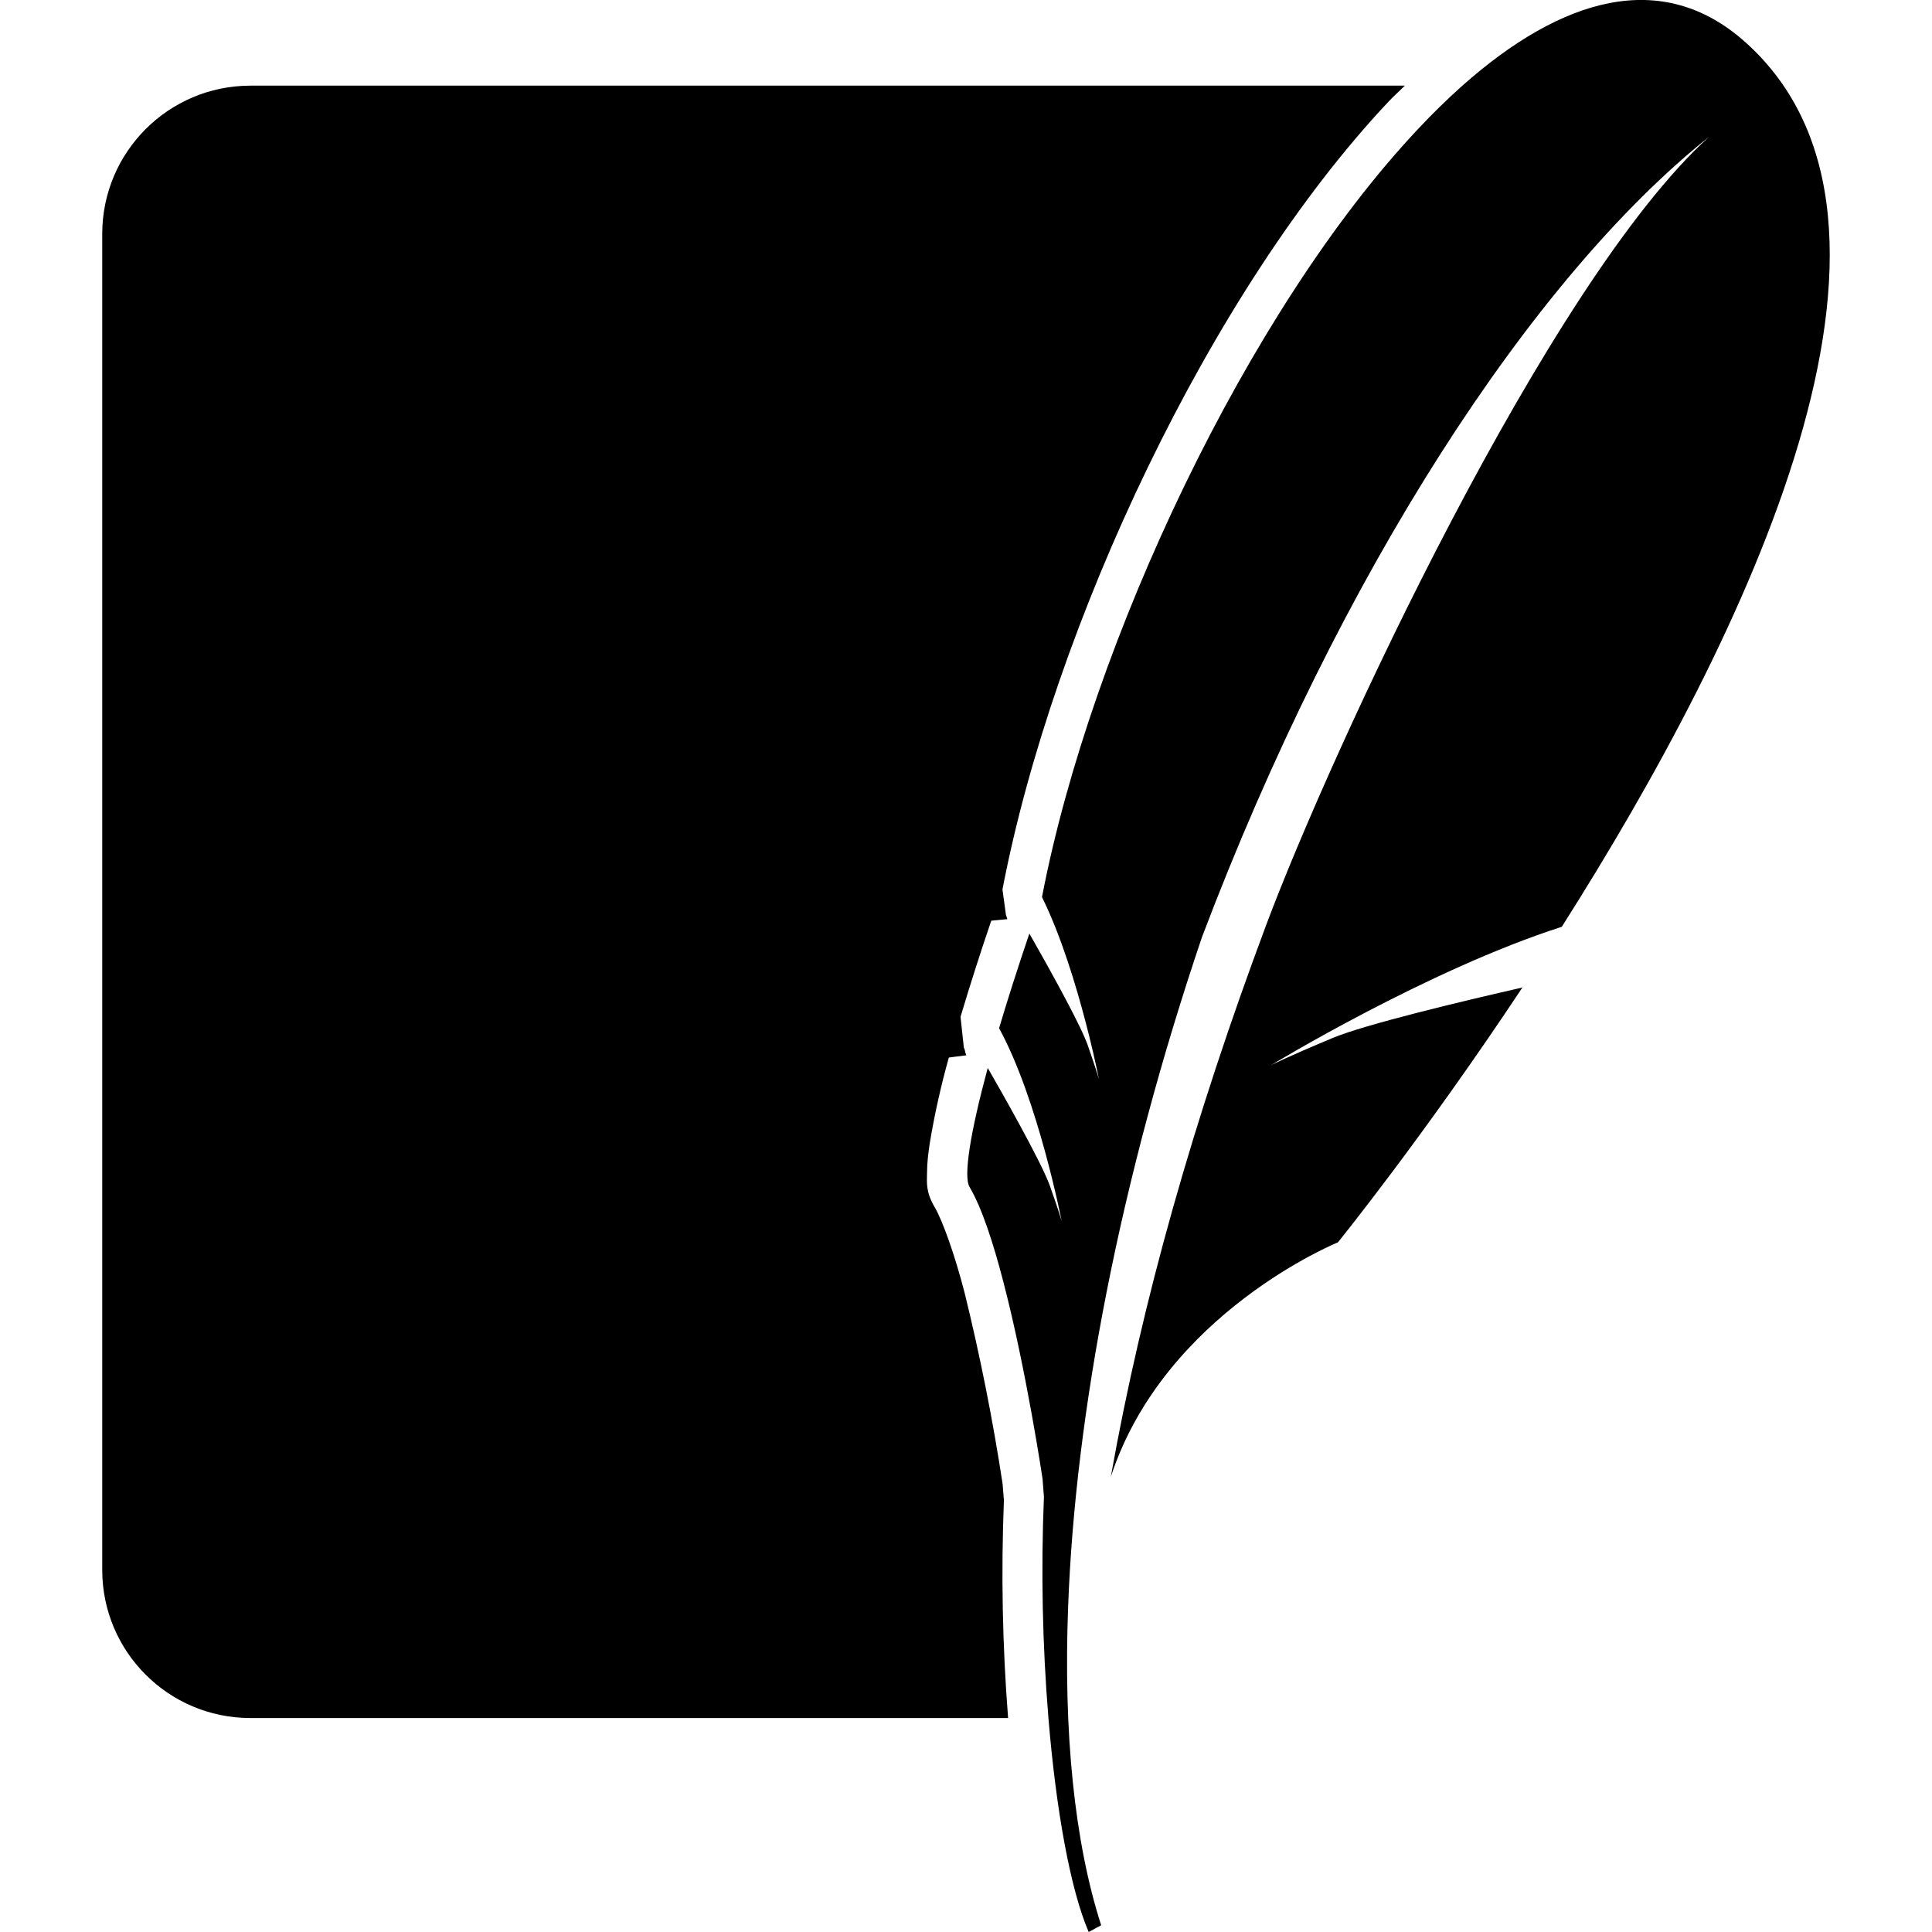
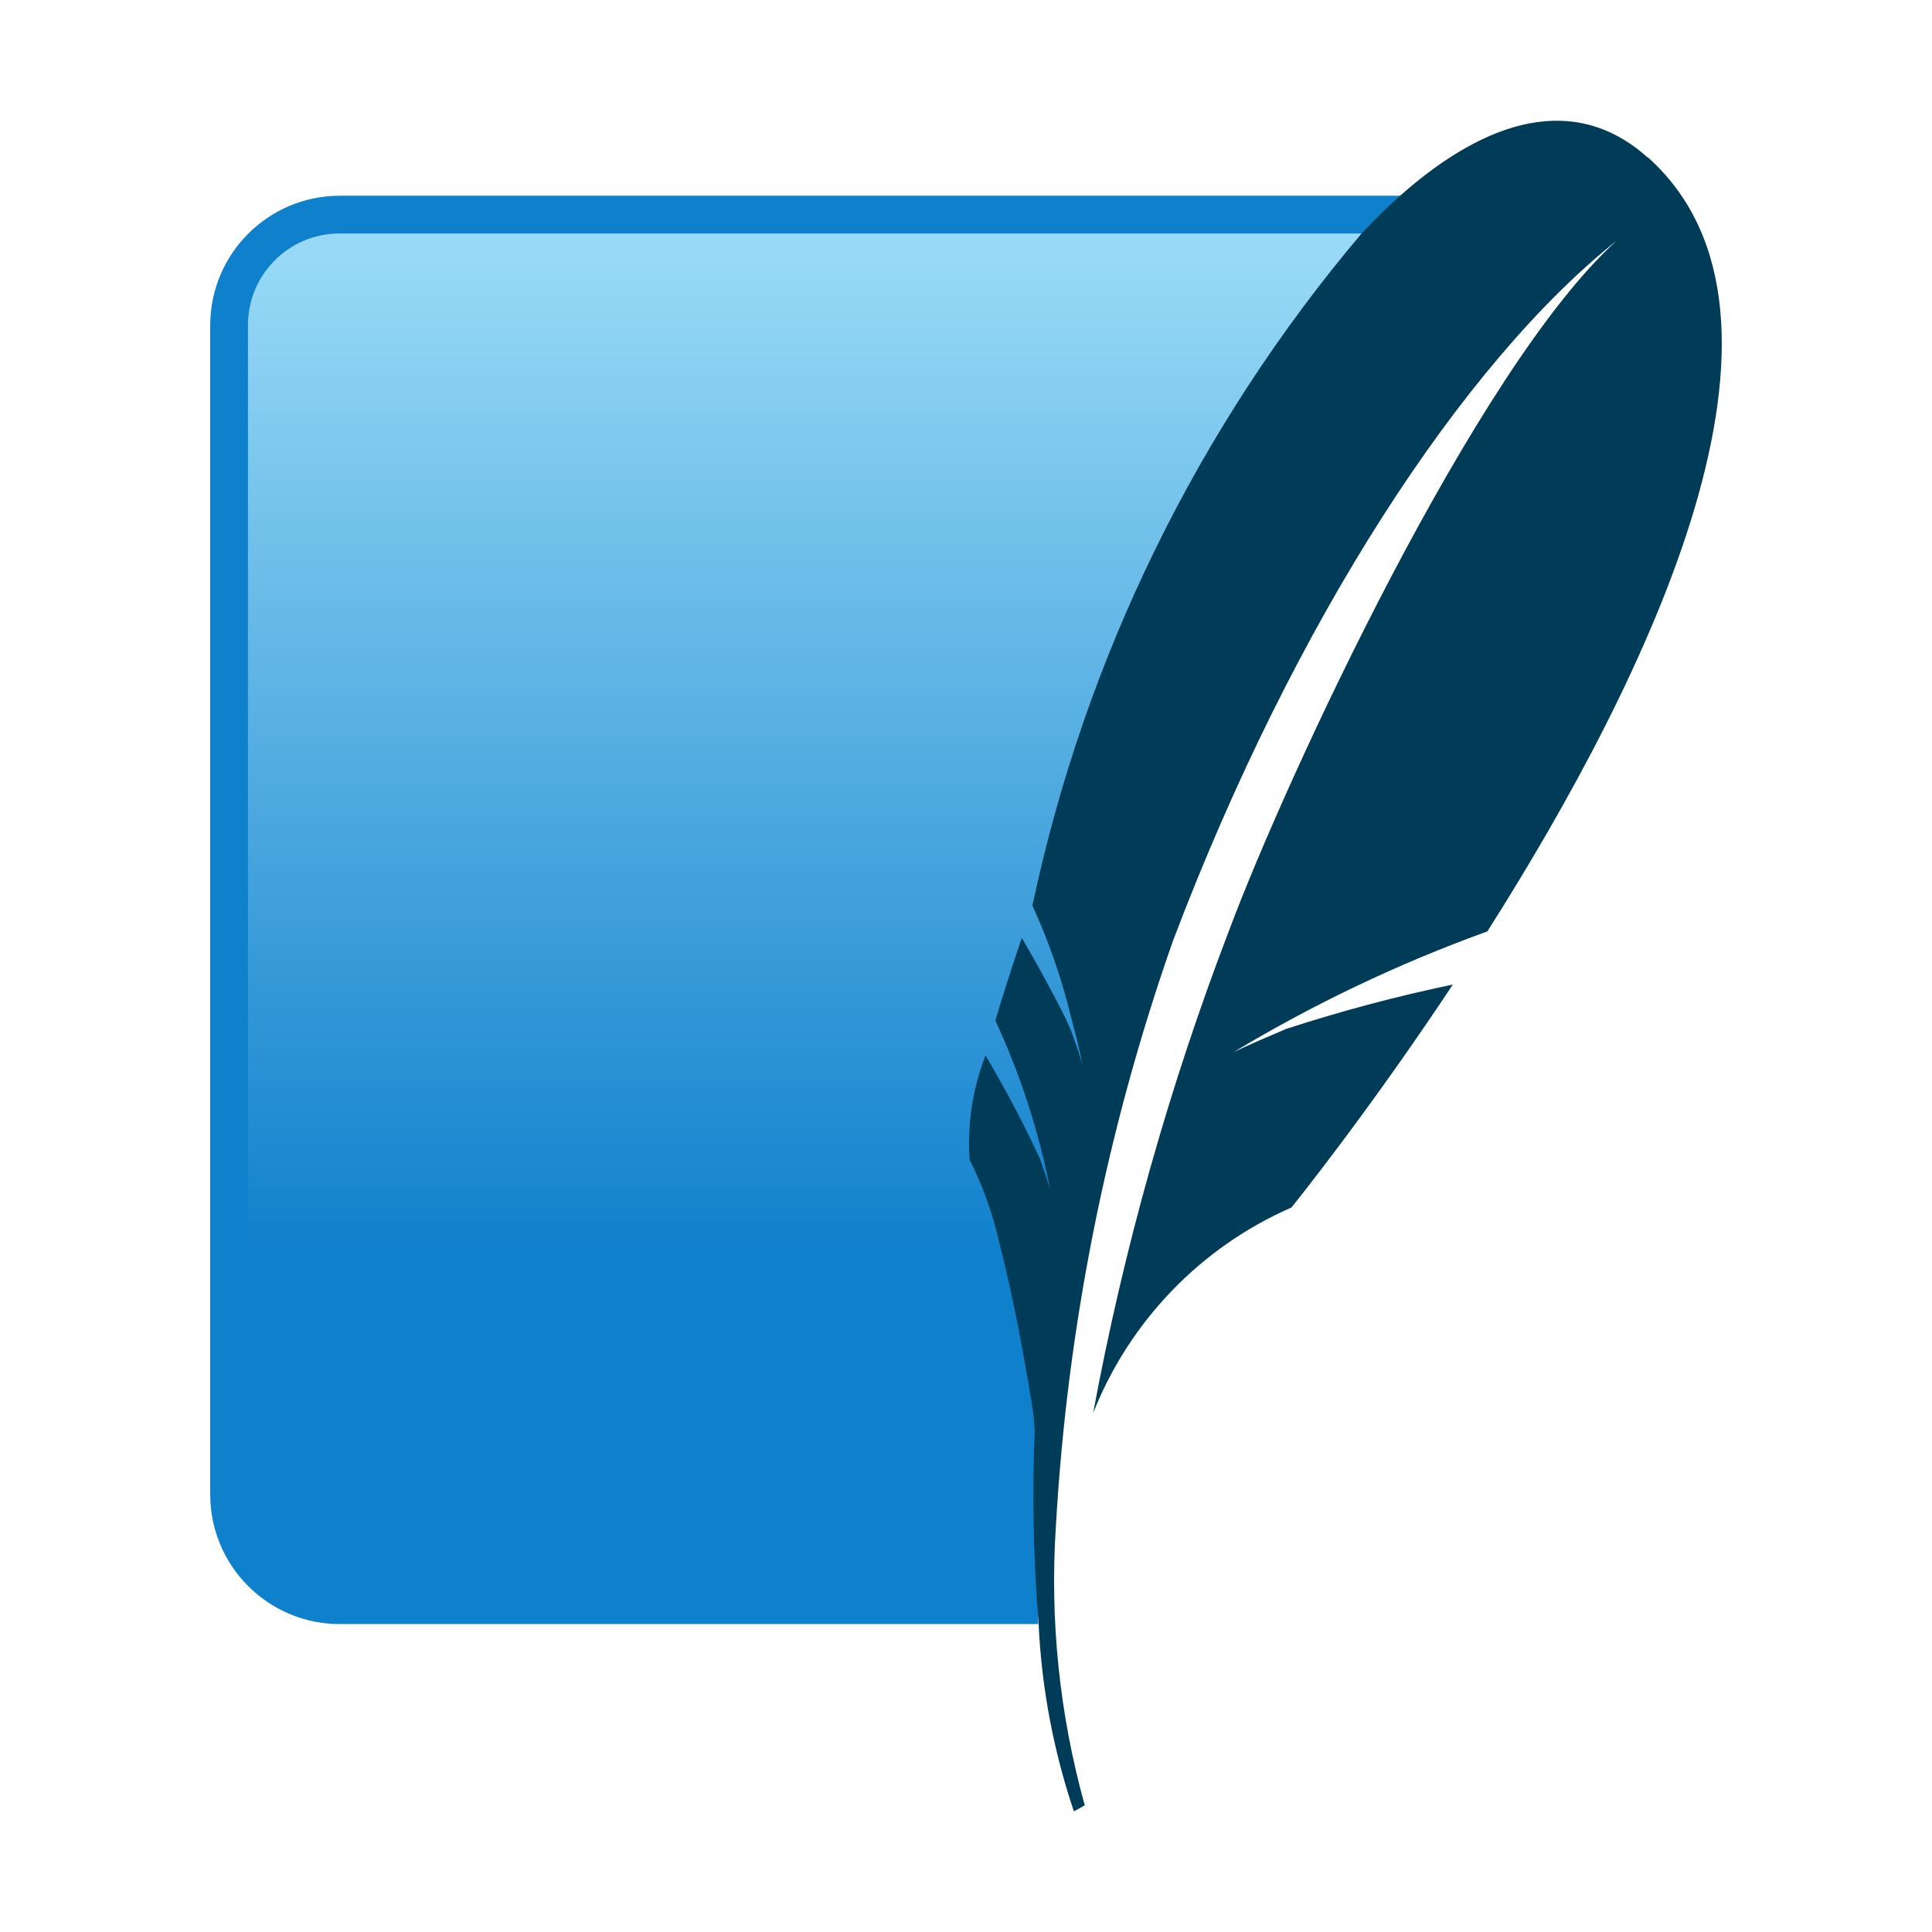
- <svg xmlns="http://www.w3.org/2000/svg" viewBox="0 0 24 24" role="img">
-   <path d="M21.678.521c-1.032-.92-2.28-.55-3.513.544a8.71 8.71 0 0 0-.547.535c-2.109 2.237-4.066 6.38-4.674 9.544.237.48.422 1.093.544 1.561a13.044 13.044 0 0 1 .164.703s-.019-.071-.096-.296l-.05-.146a1.689 1.689 0 0 0-.033-.08c-.138-.32-.518-.995-.686-1.289-.143.423-.27.818-.376 1.176.484.884.778 2.4.778 2.4s-.025-.099-.147-.442c-.107-.303-.644-1.244-.772-1.464-.217.804-.304 1.346-.226 1.478.152.256.296.698.422 1.186.286 1.1.485 2.44.485 2.44l.017.224a22.41 22.41 0 0 0 .056 2.748c.095 1.146.273 2.13.5 2.657l.155-.084c-.334-1.038-.47-2.399-.41-3.967.09-2.398.642-5.29 1.661-8.304 1.723-4.55 4.113-8.201 6.3-9.945-1.993 1.8-4.692 7.63-5.5 9.788-.904 2.416-1.545 4.684-1.931 6.857.666-2.037 2.821-2.912 2.821-2.912s1.057-1.304 2.292-3.166c-.74.169-1.955.458-2.362.629-.6.251-.762.337-.762.337s1.945-1.184 3.613-1.72C21.695 7.9 24.195 2.767 21.678.521m-18.573.543A1.842 1.842 0 0 0 1.27 2.9v16.608a1.84 1.84 0 0 0 1.835 1.834h9.418a22.953 22.953 0 0 1-.052-2.707c-.006-.062-.011-.141-.016-.2a27.01 27.01 0 0 0-.473-2.378c-.121-.47-.275-.898-.369-1.057-.116-.197-.098-.31-.097-.432 0-.12.015-.245.037-.386a9.98 9.98 0 0 1 .234-1.045l.217-.028c-.017-.035-.014-.065-.031-.097l-.041-.381a32.8 32.8 0 0 1 .382-1.194l.2-.019c-.008-.016-.01-.038-.018-.053l-.043-.316c.63-3.28 2.587-7.443 4.8-9.791.066-.069.133-.128.198-.194Z" />
+ <svg xmlns="http://www.w3.org/2000/svg" width="64" height="64" viewBox="0 0 32 32">
+   <defs>
+     <linearGradient id="a" x1="-118.318" y1="45.638" x2="-116.751" y2="45.638" gradientTransform="matrix(0, 11.486, 11.486, 0, -510.889, 1363.307)" gradientUnits="userSpaceOnUse">
+       <stop offset="0" stop-color="#97d9f6" />
+       <stop offset="0.92" stop-color="#0f80cc" />
+       <stop offset="1" stop-color="#0f80cc" />
+     </linearGradient>
+   </defs>
+   <path d="M23.192,3.242H5.623A2.147,2.147,0,0,0,3.482,5.383V24.759A2.147,2.147,0,0,0,5.623,26.9H17.195C17.063,21.142,19.03,9.968,23.192,3.242Z" style="fill:#0f80cc" />
+   <path d="M22.554,3.867H5.623A1.518,1.518,0,0,0,4.107,5.383V23.345a42.01,42.01,0,0,1,13.569-2.684A123.555,123.555,0,0,1,22.554,3.867Z" style="fill:url(#a)" />
+   <path d="M27.29,2.608c-1.2-1.073-2.66-.642-4.1.634-.213.19-.426.4-.638.625A25.4,25.4,0,0,0,17.1,15a10.178,10.178,0,0,1,.634,1.822c.036.14.069.272.1.384.062.265.1.437.1.437s-.022-.083-.113-.346l-.059-.17c-.01-.027-.023-.059-.038-.094-.16-.373-.6-1.16-.8-1.5-.167.493-.315.954-.438,1.371a12.131,12.131,0,0,1,.908,2.8s-.03-.115-.171-.515a19.037,19.037,0,0,0-.9-1.708,4.037,4.037,0,0,0-.264,1.724,6.009,6.009,0,0,1,.493,1.383c.334,1.283.566,2.846.566,2.846s.008.1.02.263a26.145,26.145,0,0,0,.065,3.205,11.362,11.362,0,0,0,.584,3.1l.18-.1a13.859,13.859,0,0,1-.478-4.628,35.269,35.269,0,0,1,1.938-9.688c2.01-5.308,4.8-9.568,7.35-11.6-2.326,2.1-5.474,8.9-6.417,11.418a45.656,45.656,0,0,0-2.254,8A6.211,6.211,0,0,1,21.39,20s1.233-1.521,2.674-3.693a26.206,26.206,0,0,0-2.755.733c-.7.294-.889.394-.889.394a23.939,23.939,0,0,1,4.215-2.007c2.676-4.215,5.592-10.2,2.656-12.824" style="fill:#003b57" />
</svg>
